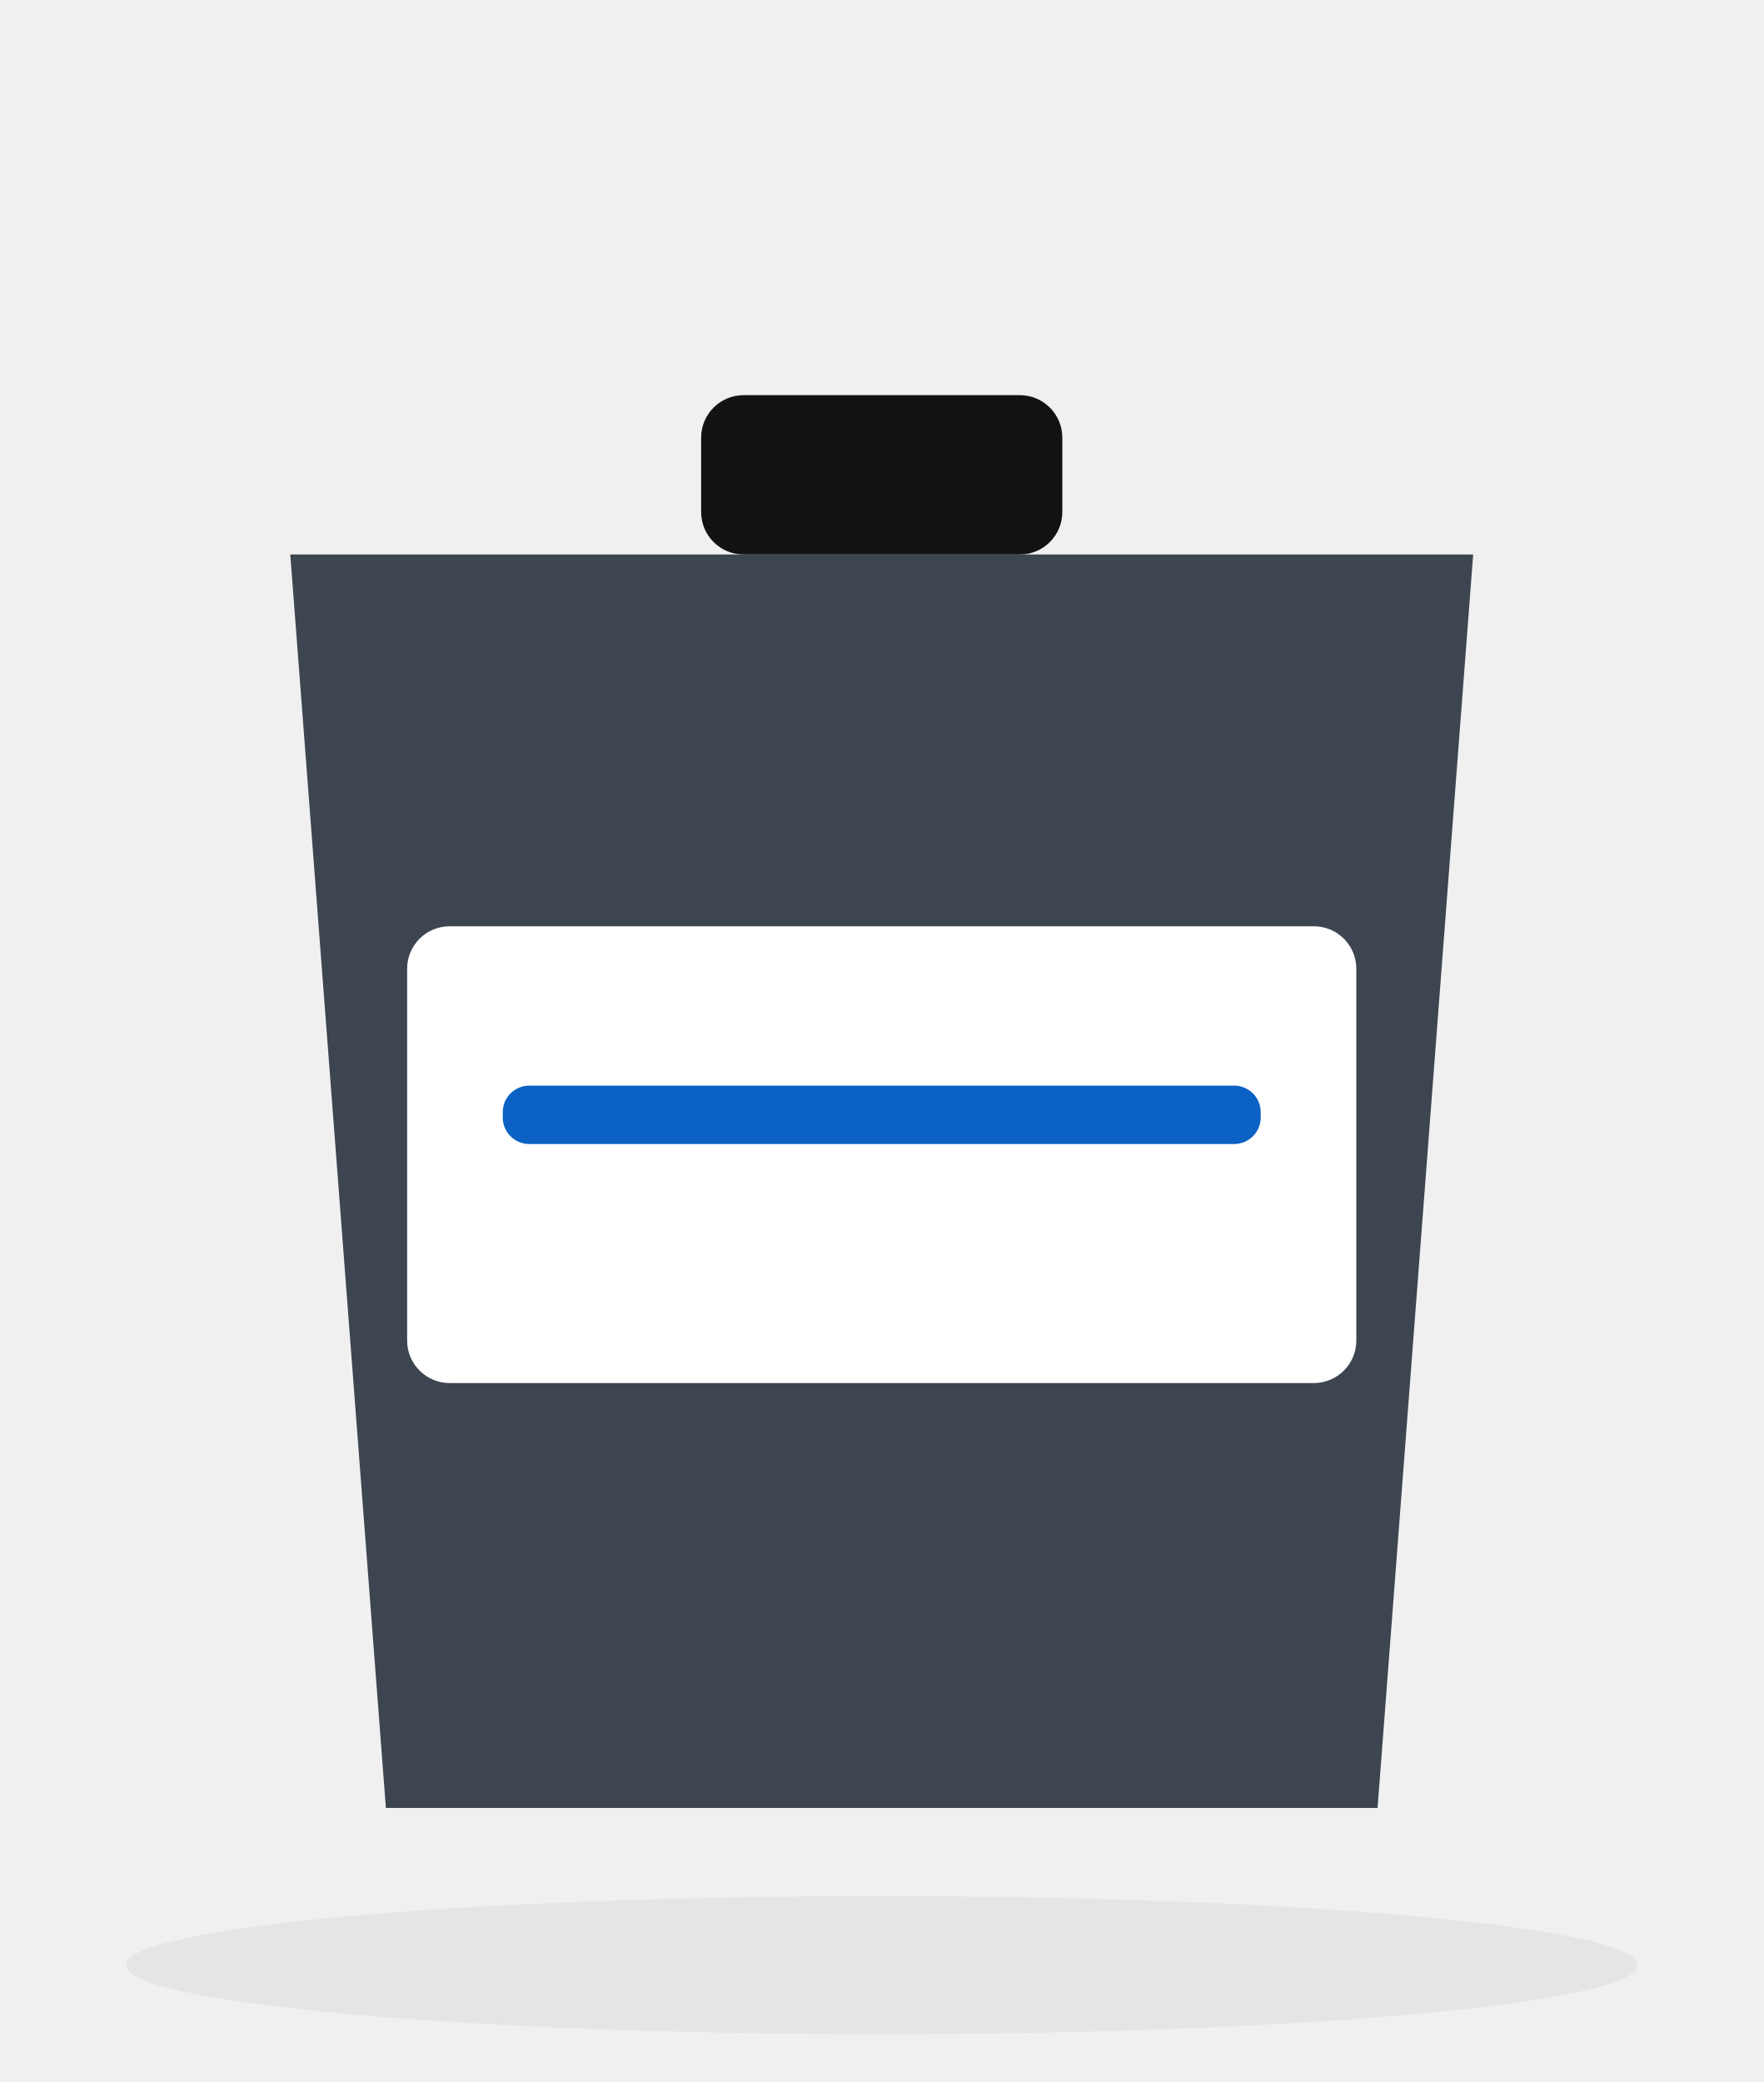
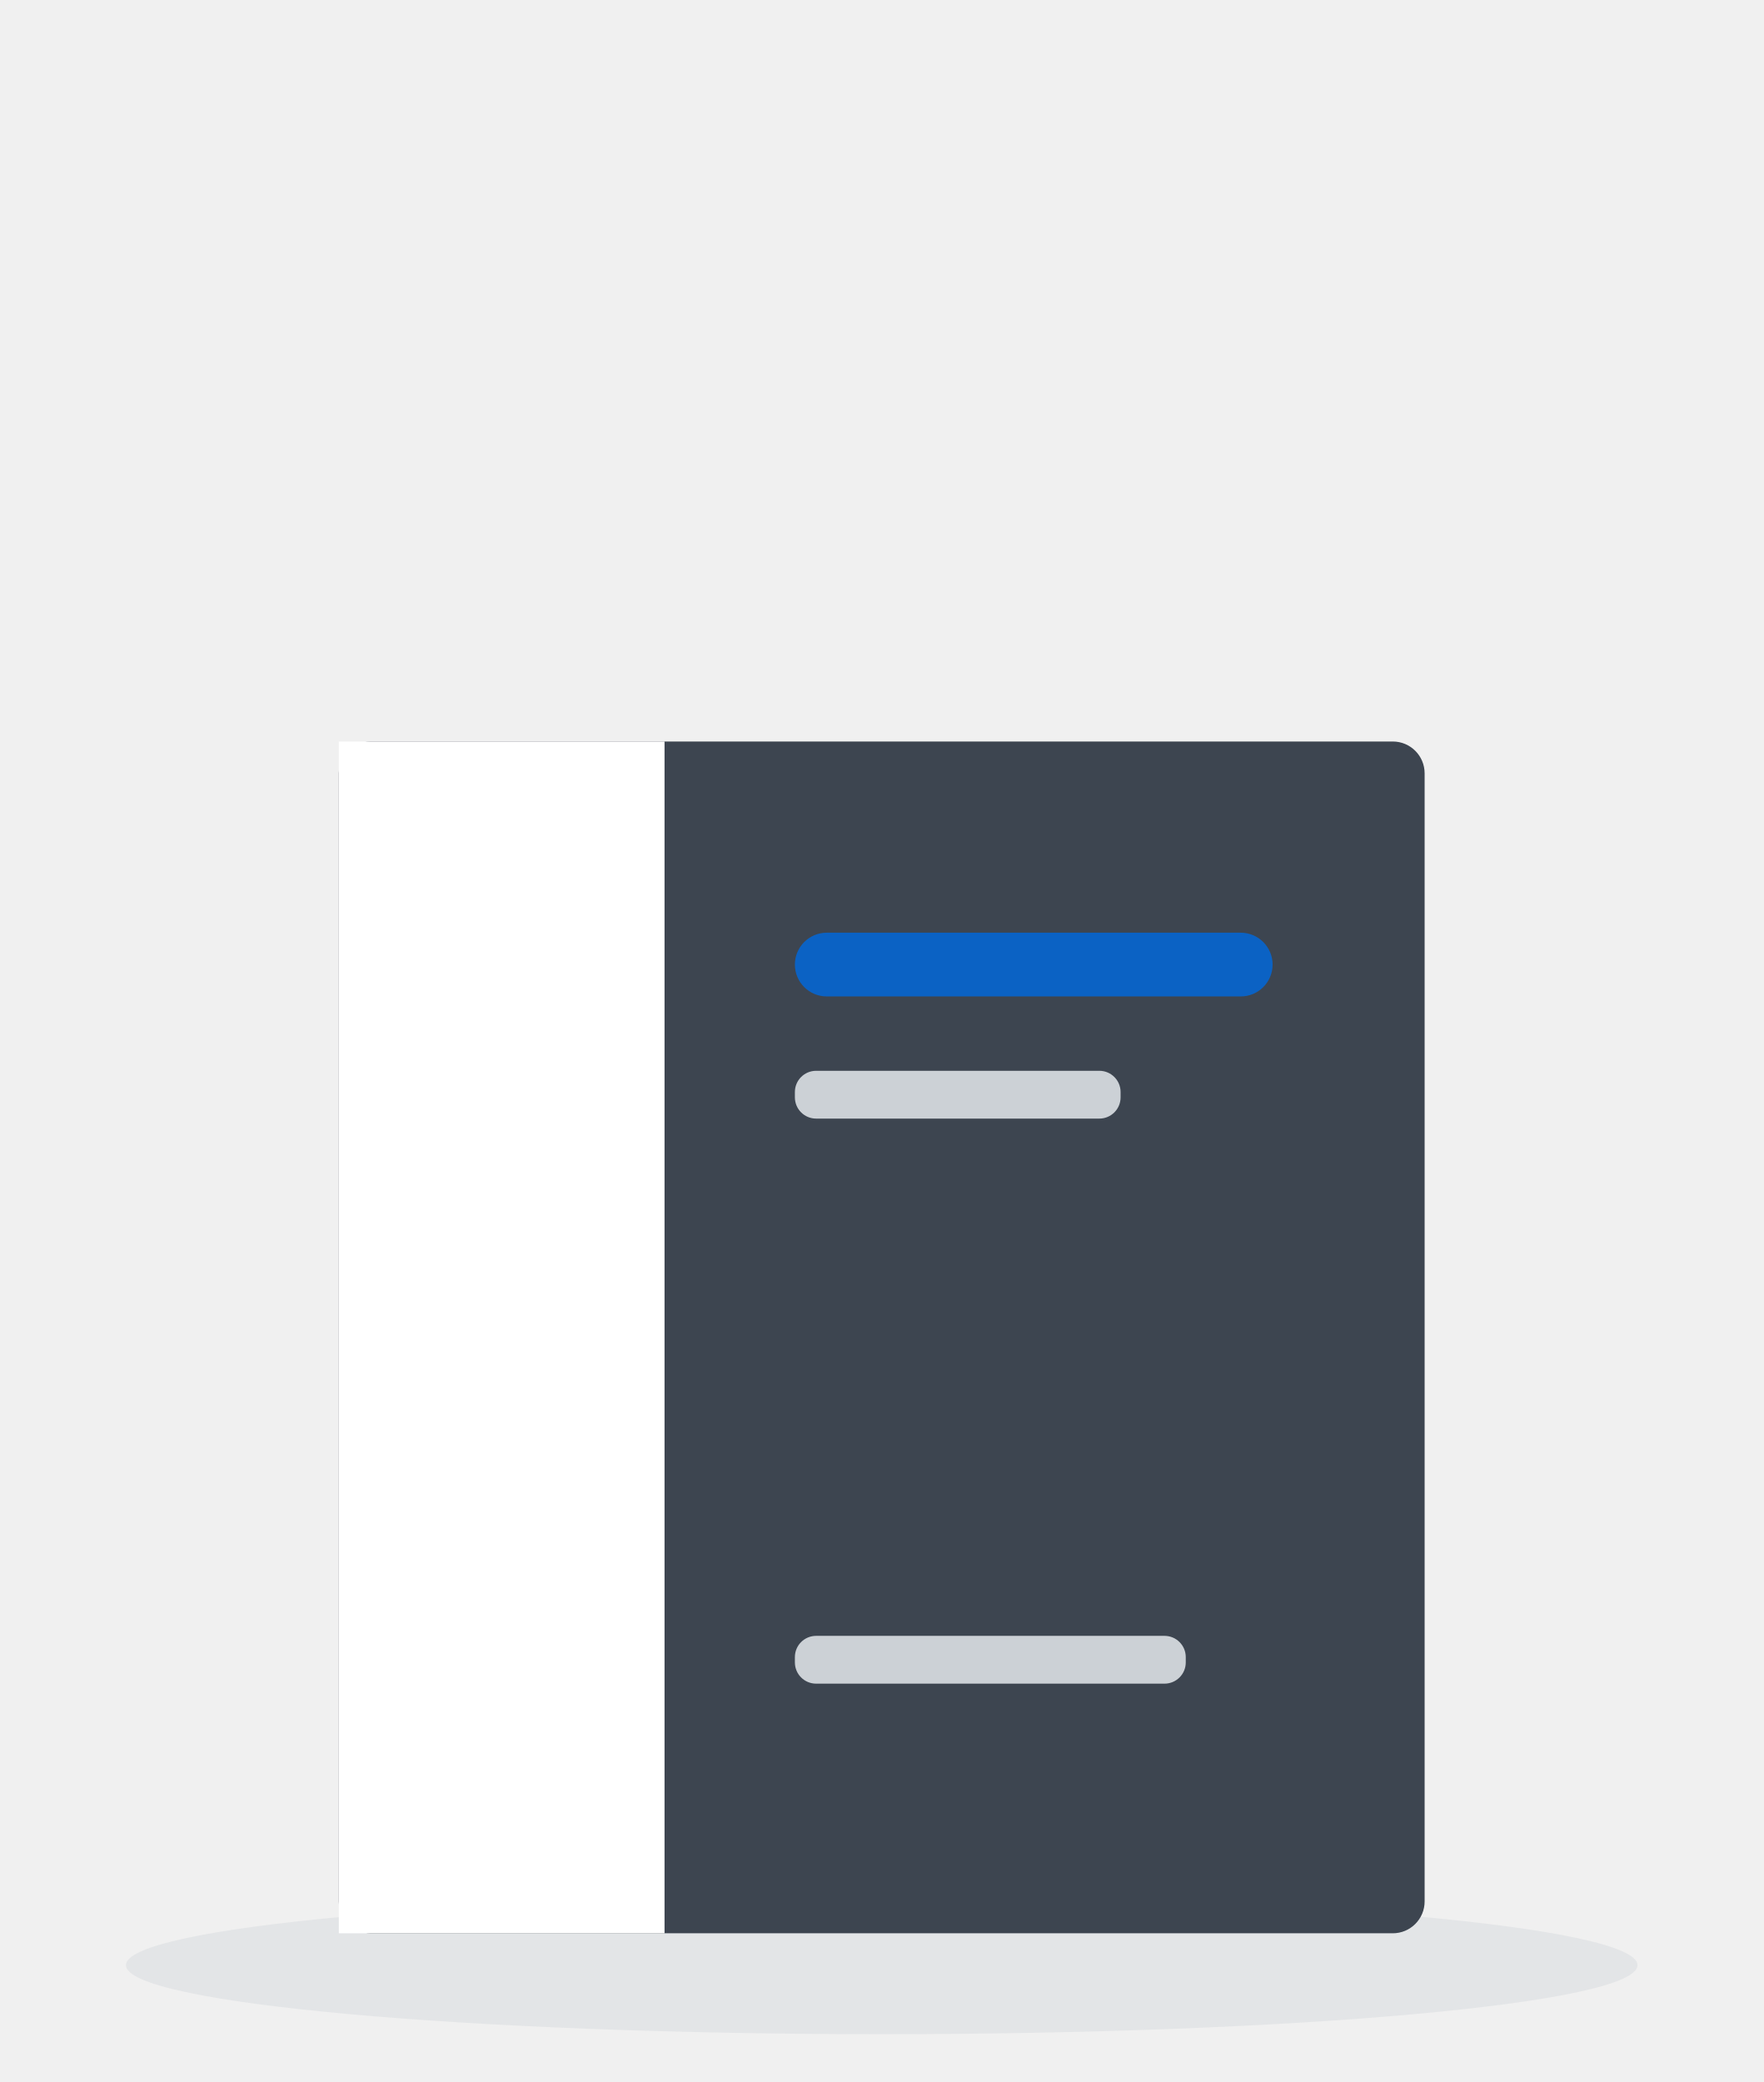
<svg xmlns="http://www.w3.org/2000/svg" viewBox="34 96 332 392" width="332" height="392" role="img">
  <ellipse cx="200" cy="466" rx="142.29" ry="13" fill="#ccd1d6" opacity="0.35" />
-   <rect x="166" y="170.4" width="68" height="30" rx="8" fill="#111214" />
-   <path d="M88.65 200.4 h222.7 l-18 236 h-186.7 z" fill="#3d4550" />
-   <rect x="110.65" y="270.4" width="178.7" height="86" rx="8" fill="#ffffff" />
-   <rect x="128.65" y="300.4" width="142.7" height="11" rx="5" fill="#0b62c4" />
+   <rect x="97.79" y="235.61" width="204.42" height="224.39" rx="6" fill="#3d4550" />
+   <rect x="97.79" y="235.61" width="61.32" height="224.39" fill="#ffffff" />
+   <rect x="183.65" y="271.61" width="89.94" height="12" rx="6" fill="#0b62c4" />
+   <rect x="183.65" y="297.61" width="61.32" height="9" rx="4" fill="#ccd1d6" />
+   <rect x="183.65" y="404" width="73.59" height="9" rx="4" fill="#ccd1d6" />
</svg>
